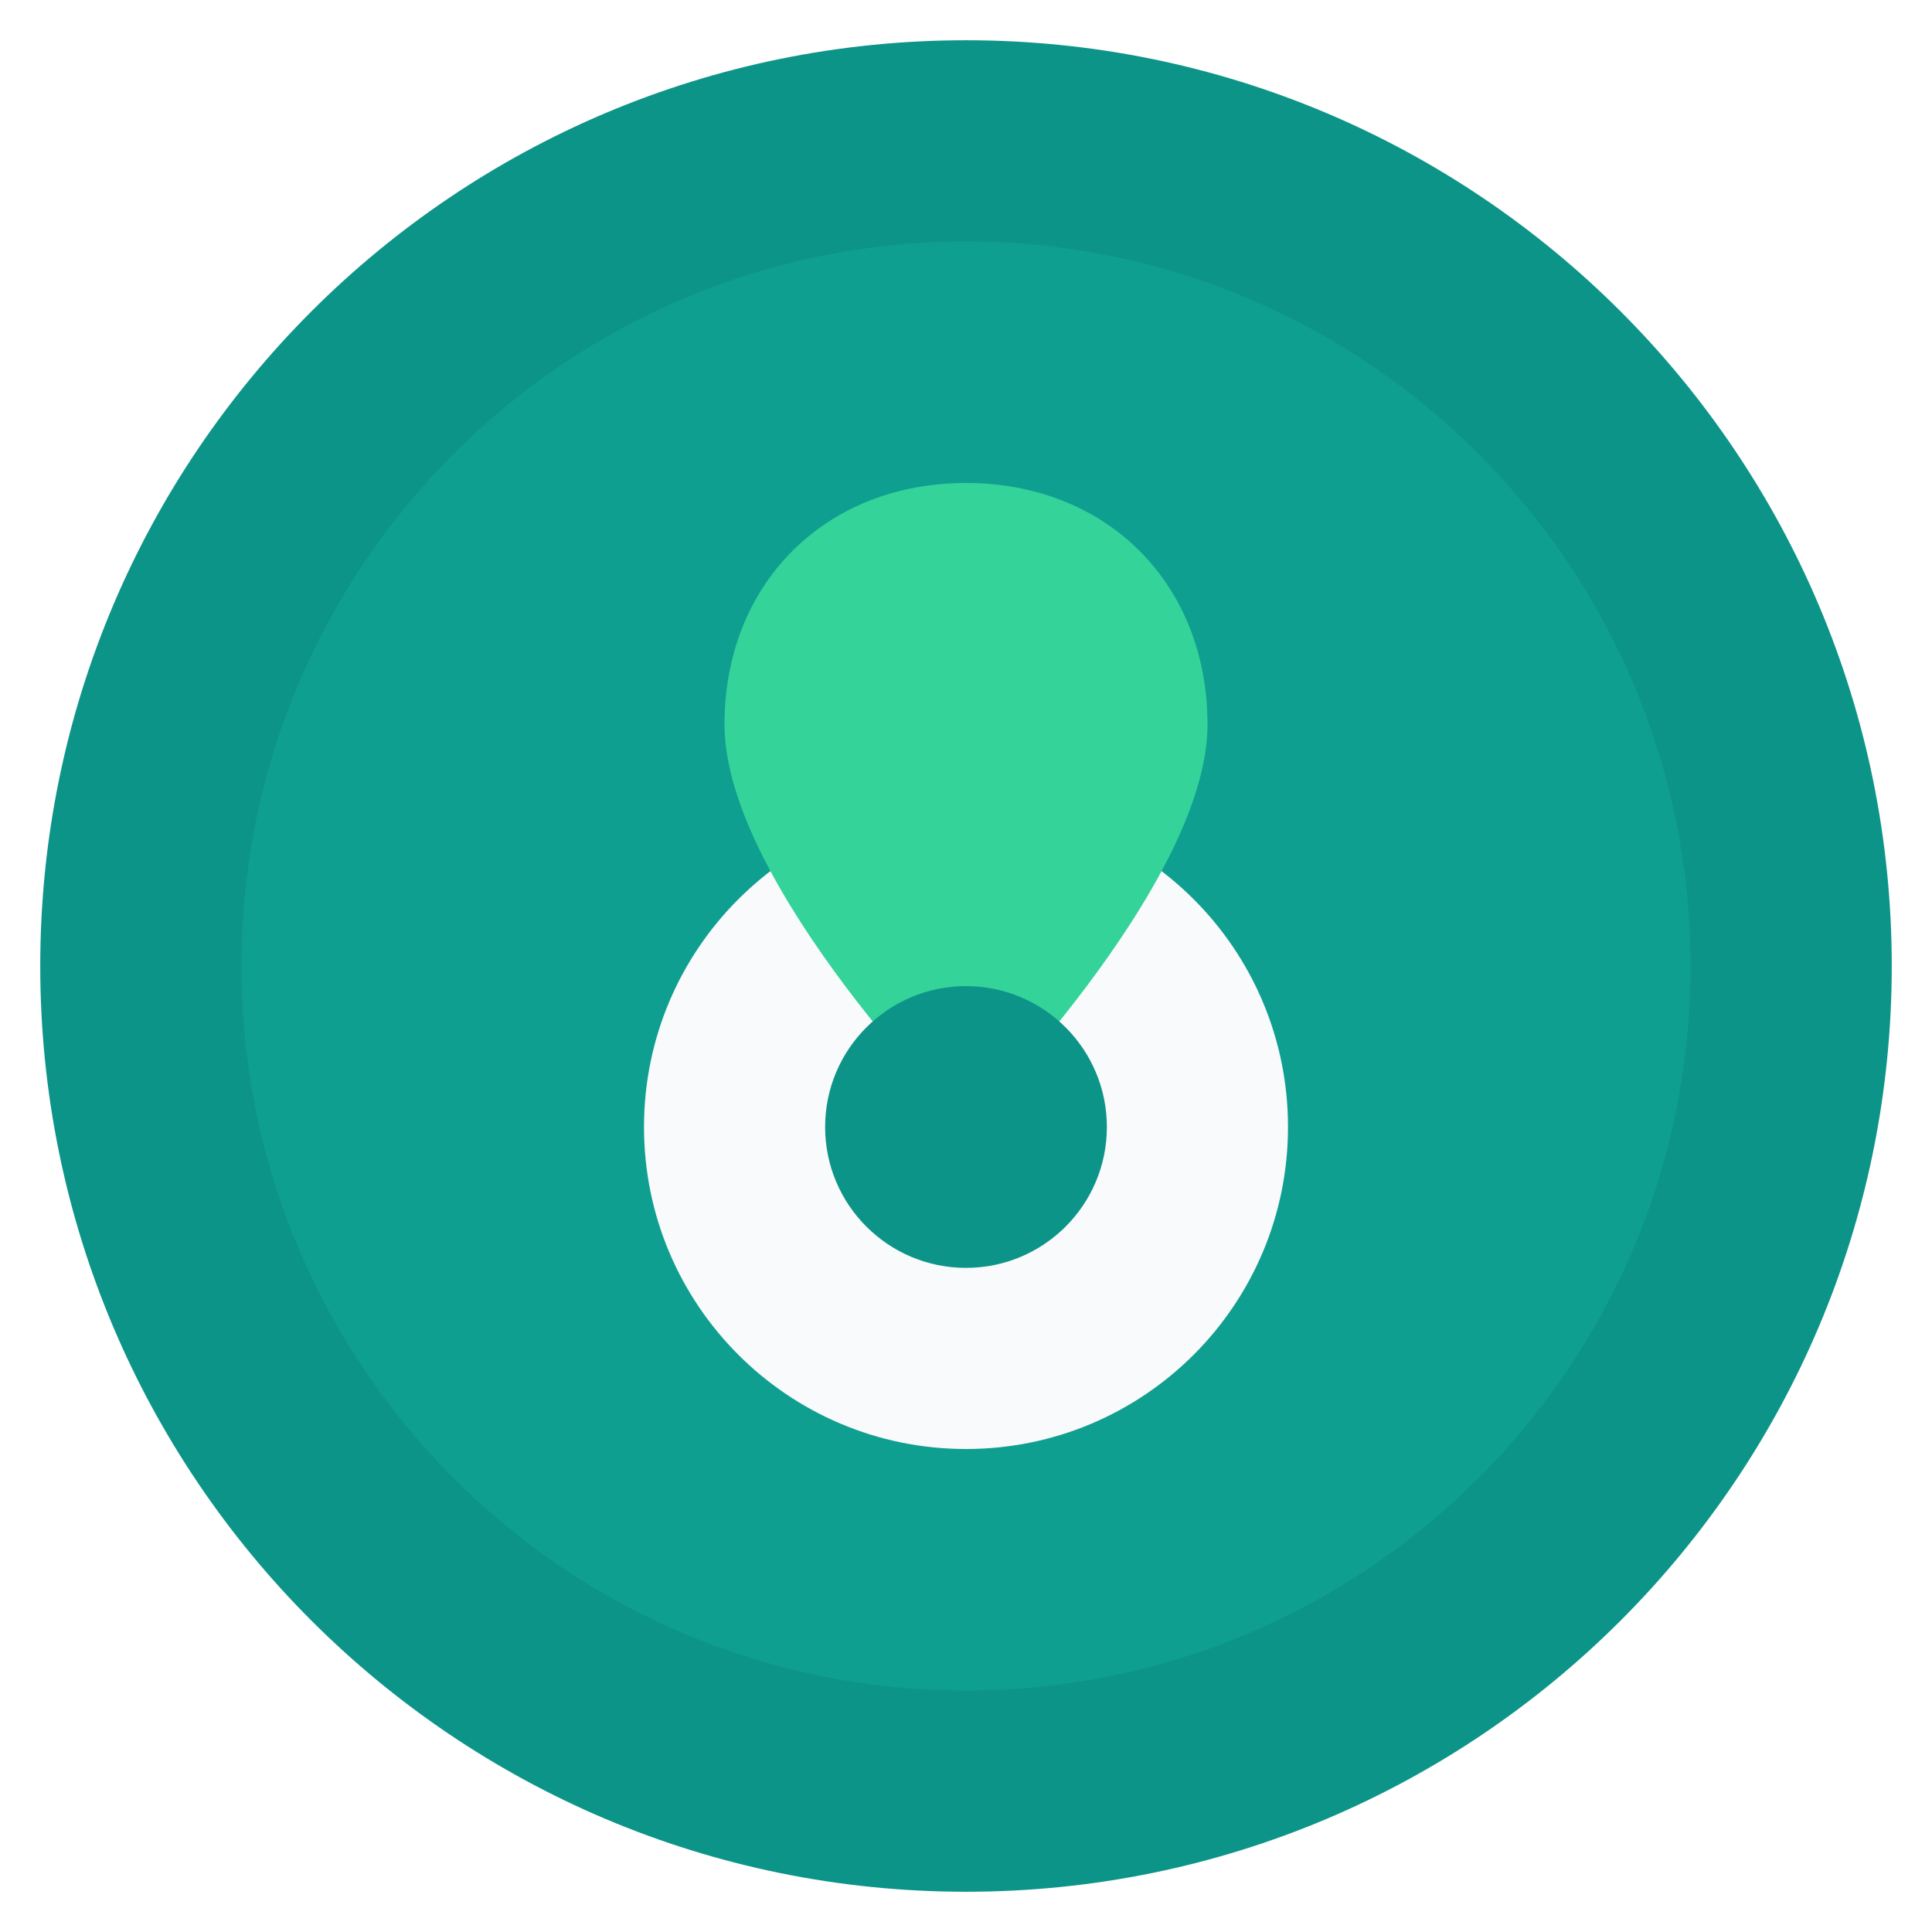
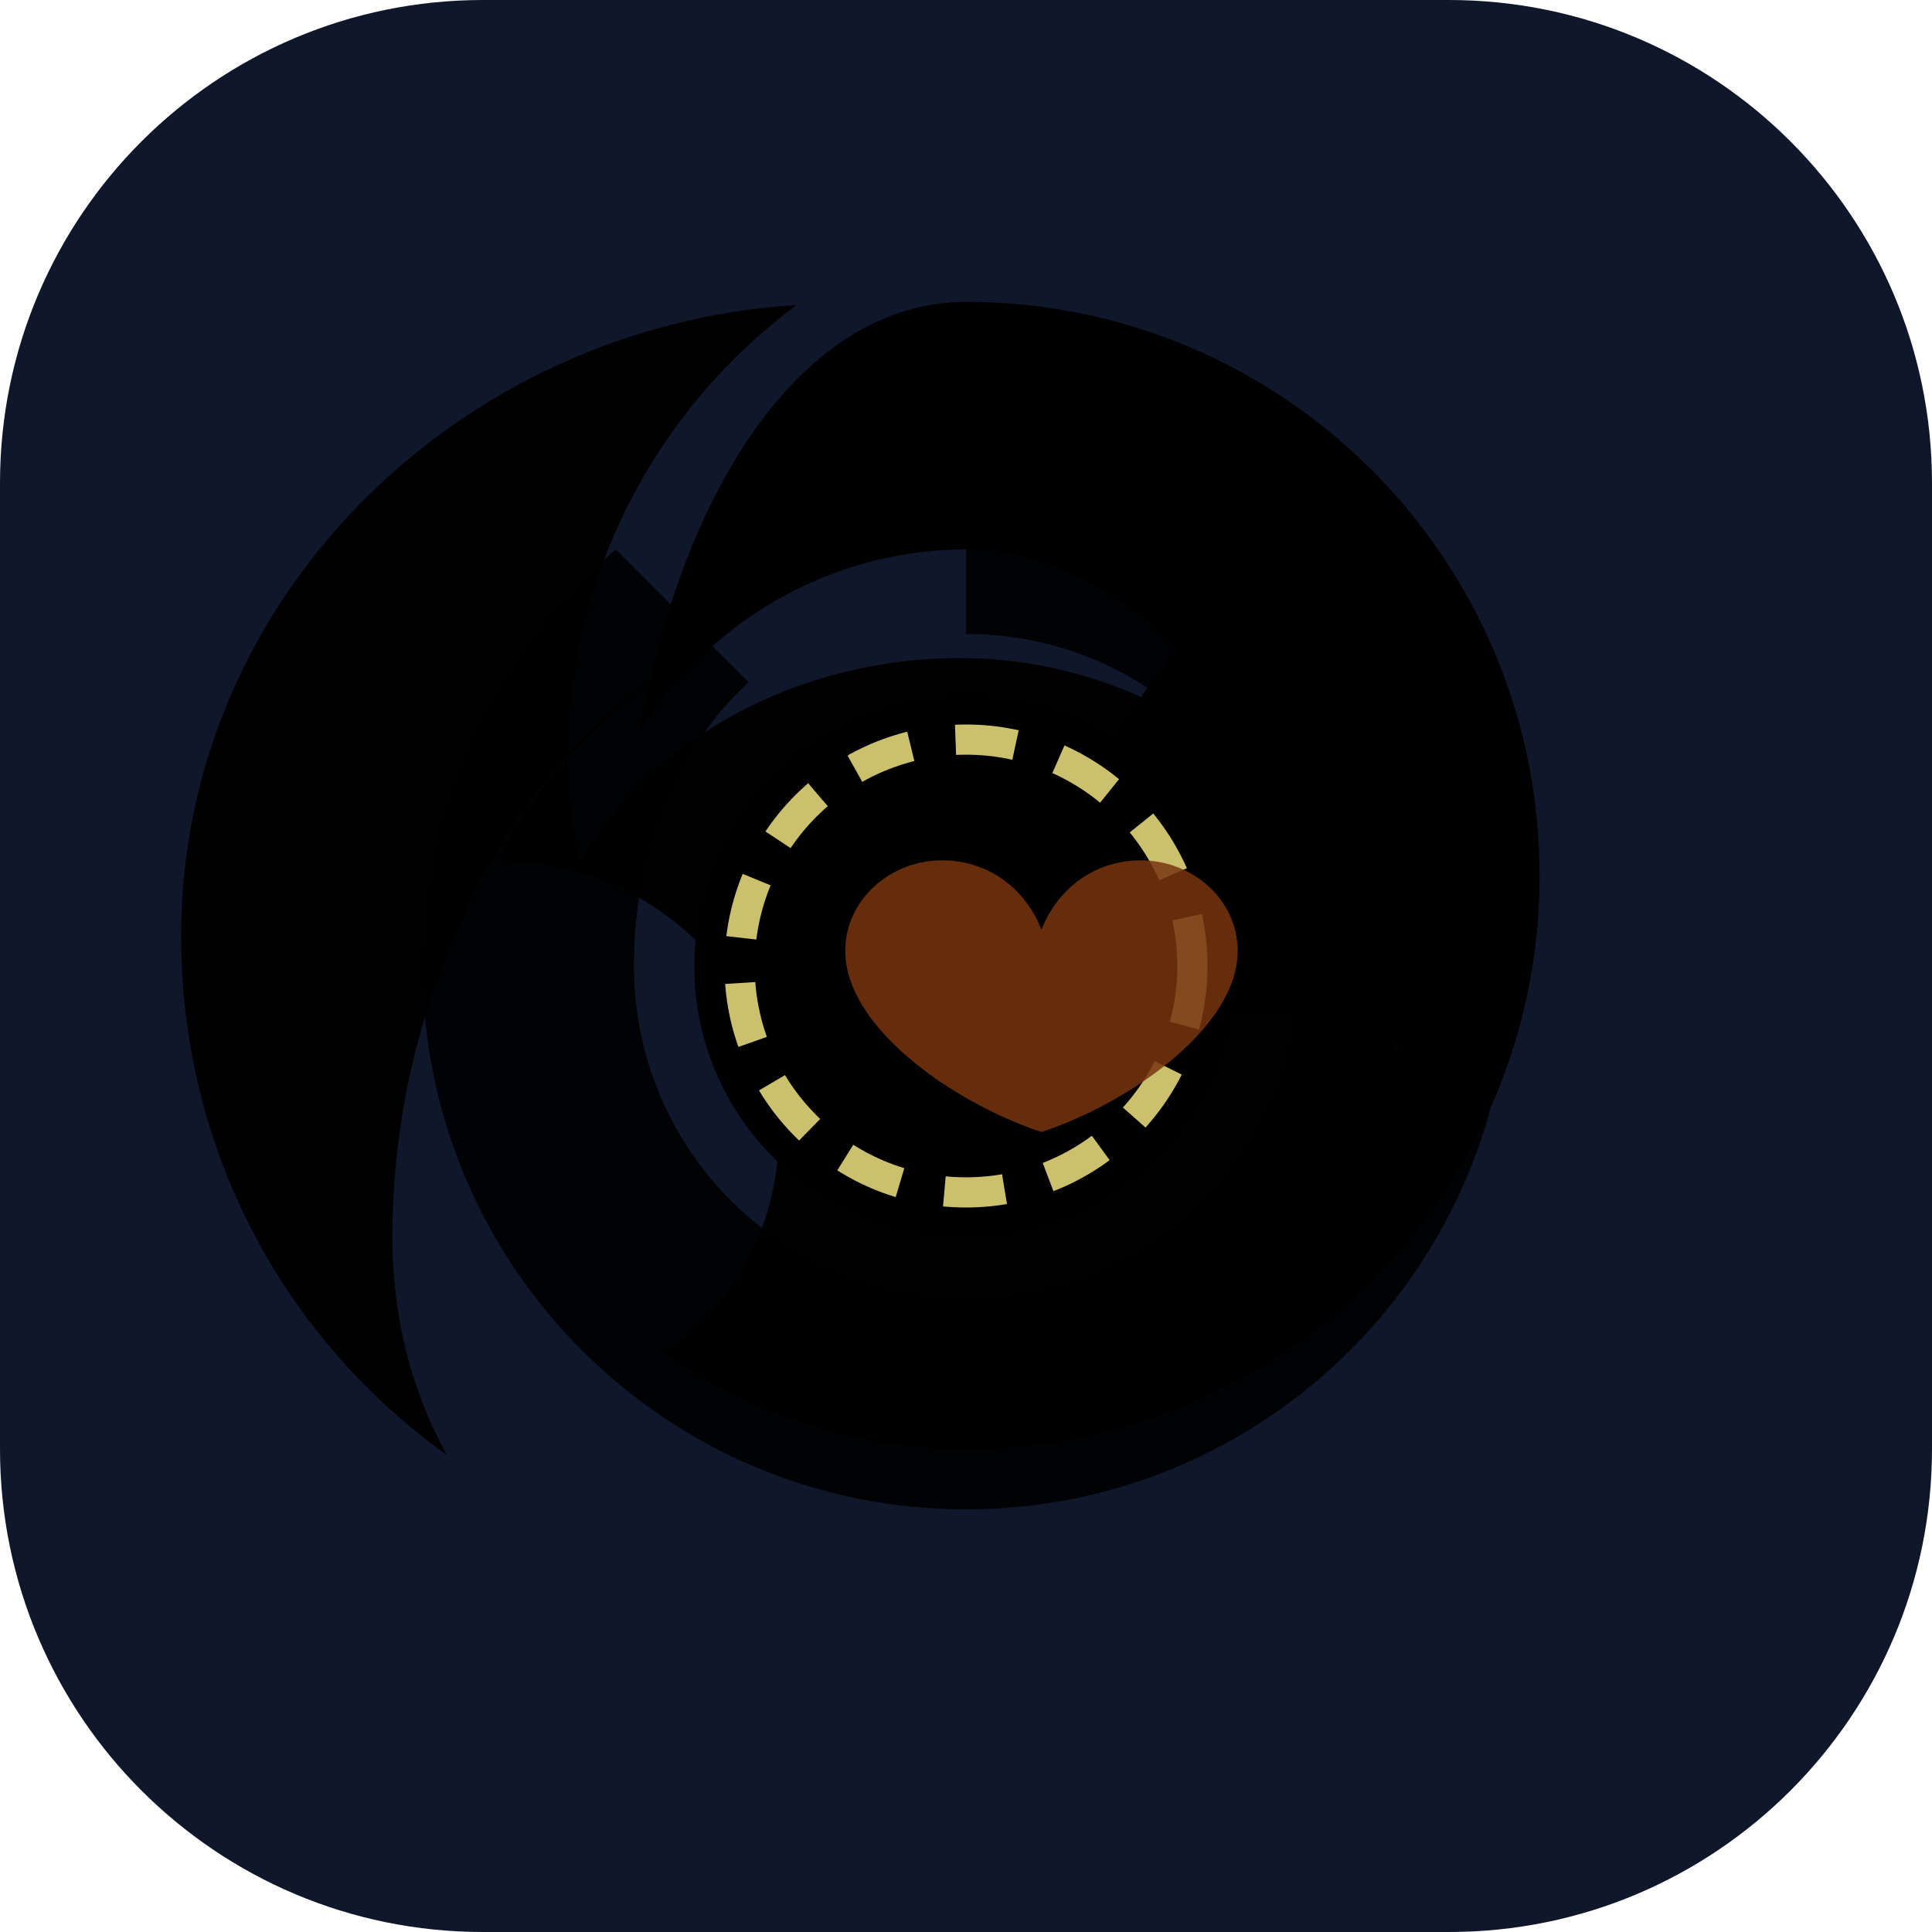
- <svg xmlns="http://www.w3.org/2000/svg" viewBox="0 0 48 48">
-   <circle cx="24" cy="24" r="23" fill="#0D9488" />
-   <circle cx="24" cy="24" r="18" fill="#14B8A6" opacity="0.3" />
-   <path d="M16 28C16 23.58 19.58 20 24 20C28.42 20 32 23.58 32 28C32 32.42 28.42 36 24 36C19.58 36 16 32.42 16 28Z" fill="#F8FAFC" />
-   <path d="M24 12C20.5 12 18 14.5 18 18C18 22 24 28 24 28C24 28 30 22 30 18C30 14.5 27.5 12 24 12Z" fill="#34D399" />
-   <circle cx="24" cy="28" r="3.5" fill="#0D9488" />
+ <svg xmlns="http://www.w3.org/2000/svg" viewBox="0 0 64 64" fill="none">
+   <defs>
+     <linearGradient id="fav-emerald" x1="12" y1="8" x2="52" y2="48" gradientUnits="userSpaceOnUse">
+       <stop offset="0%" stopColor="#10B981" />
+       <stop offset="100%" stopColor="#0D9488" />
+     </linearGradient>
+     <linearGradient id="fav-amber" x1="48" y1="16" x2="16" y2="56" gradientUnits="userSpaceOnUse">
+       <stop offset="0%" stopColor="#F59E0B" />
+       <stop offset="100%" stopColor="#D97706" />
+     </linearGradient>
+     <linearGradient id="fav-indigo" x1="20" y1="44" x2="44" y2="12" gradientUnits="userSpaceOnUse">
+       <stop offset="0%" stopColor="#6366F1" />
+       <stop offset="100%" stopColor="#4F46E5" />
+     </linearGradient>
+     <linearGradient id="fav-coin" x1="22" y1="20" x2="42" y2="44" gradientUnits="userSpaceOnUse">
+       <stop offset="0%" stopColor="#FDE047" />
+       <stop offset="50%" stopColor="#F59E0B" />
+       <stop offset="100%" stopColor="#D97706" />
+     </linearGradient>
+   </defs>
+   <rect width="64" height="64" rx="16" fill="#0F172A" />
+   <path d="M32 10C42.49 10 51 18.5 51 29C51 31.86 50.36 34.58 49.22 37.03C47.88 35.15 45.4 33.6 42 33.6C36.6 33.6 33.6 37 32 41C32 29.5 39 21.5 39 21.5C37 19.5 34.6 18.2 32 18.2C27.5 18.2 23.5 20.6 21.2 24.2C22.6 16.2 26.6 10 32 10Z" fill="url(#fav-emerald)" />
+   <path d="M51 29C51 39.5 42.5 48 32 48C28.2 48 24.8 46.8 22 44.8C24.4 43.2 25.8 40.5 25.8 37.5C25.8 32.5 21.5 28.5 16.5 28.5C18.2 25.2 21 22.5 24.5 20.8C20.2 22.8 16.8 26.5 15 31.2C13.7 34.2 13 37.5 13 41C13 43.6 13.6 46 14.8 48.2C9.5 44.4 6 38.2 6 31C6 19.8 15.2 10.8 26.4 10.1C21.8 13.5 18.8 19 18.8 25.2C18.8 26.4 19 27.5 19.2 28.6C21.5 24.5 26.4 21.8 31.8 21.8C35.5 21.8 39 23.2 41.6 25.6C44 28 45.6 31.2 46.2 34.8C49.2 33.2 51 31.2 51 29Z" fill="url(#fav-amber)" opacity="0.95" />
+   <path d="M32 14C41.94 14 50 22.06 50 32C50 41.94 41.94 50 32 50C22.06 50 14 41.94 14 32C14 26.5 16.5 21.5 20.4 18.2L24.8 22.6C22.4 24.8 21 28.2 21 32C21 38.08 25.92 43 32 43C38.08 43 43 38.08 43 32C43 25.92 38.08 21 32 21V14Z" fill="url(#fav-indigo)" opacity="0.92" />
+   <circle cx="32" cy="32" r="9" fill="url(#fav-coin)" />
+   <circle cx="32" cy="32" r="7.5" fill="none" stroke="#FEF08A" stroke-width="1" stroke-dasharray="2 1.5" opacity="0.8" />
+   <path d="M28 31.5C28 29.8 29.5 28.5 31.2 28.5C32.8 28.5 34 29.5 34.5 30.8C35 29.5 36.2 28.5 37.8 28.5C39.5 28.5 41 29.8 41 31.5C41 34 37.5 36.5 34.5 37.5C31.5 36.5 28 34 28 31.5Z" fill="#78350F" opacity="0.85" />
</svg>
